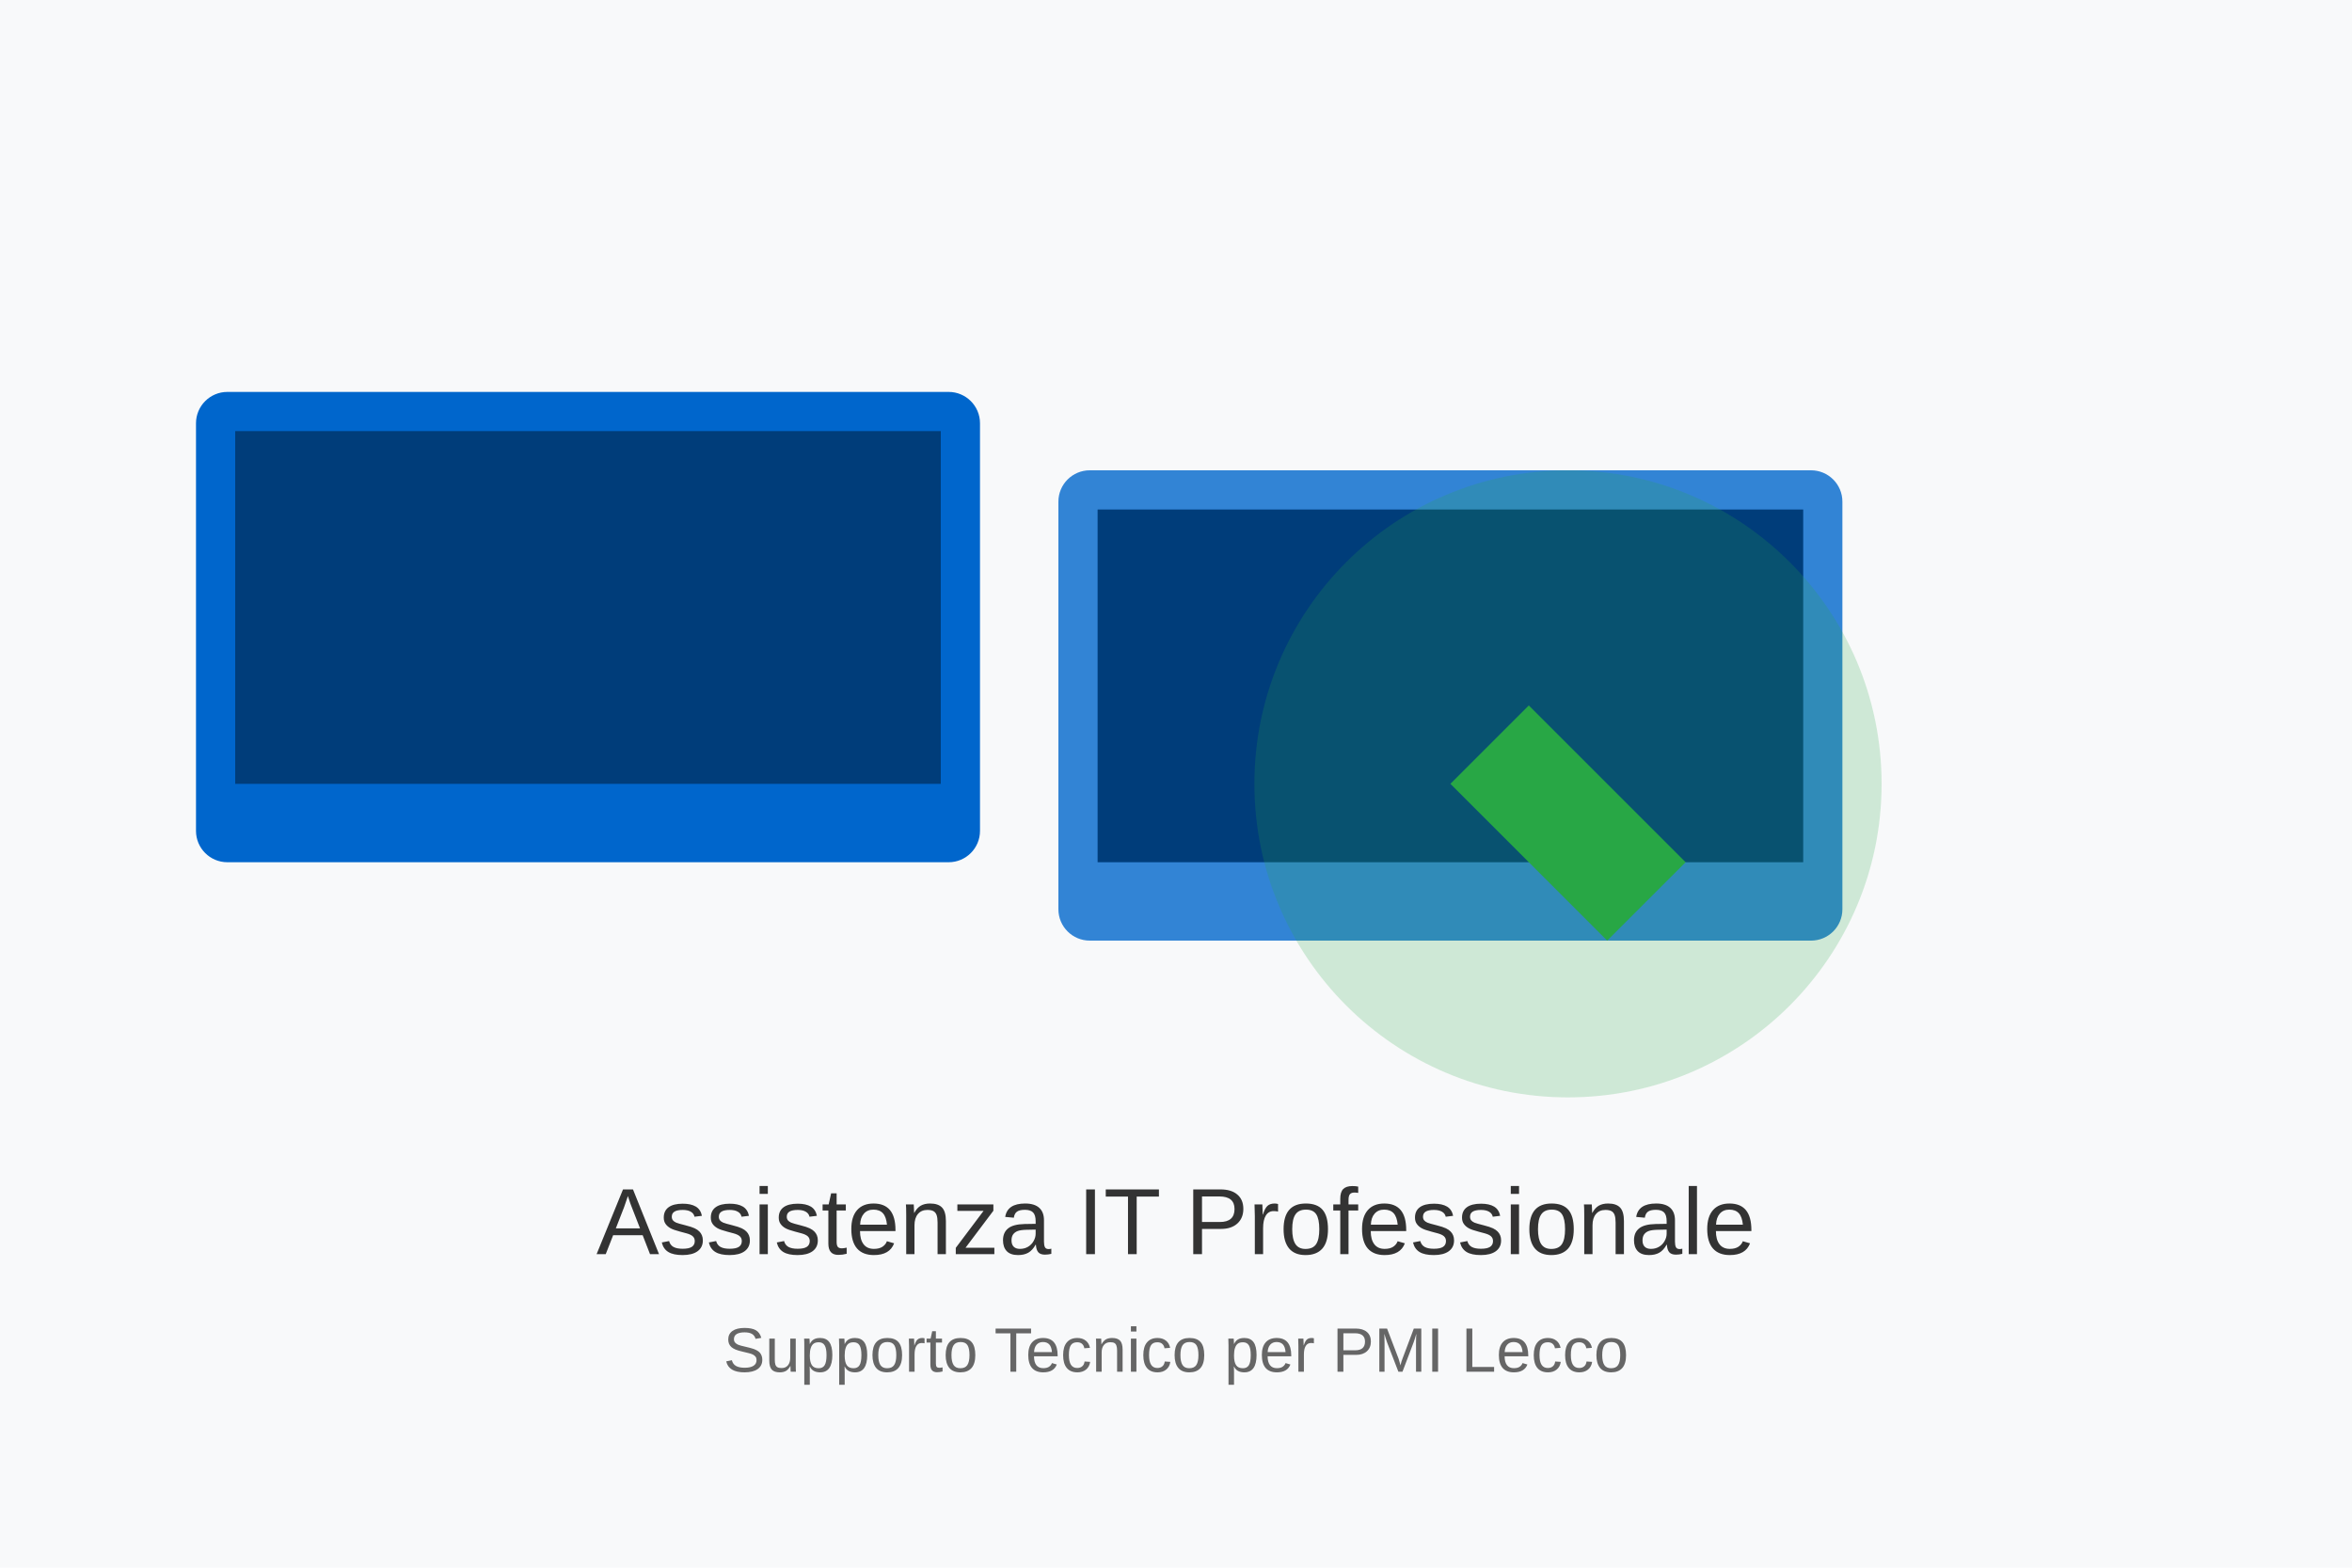
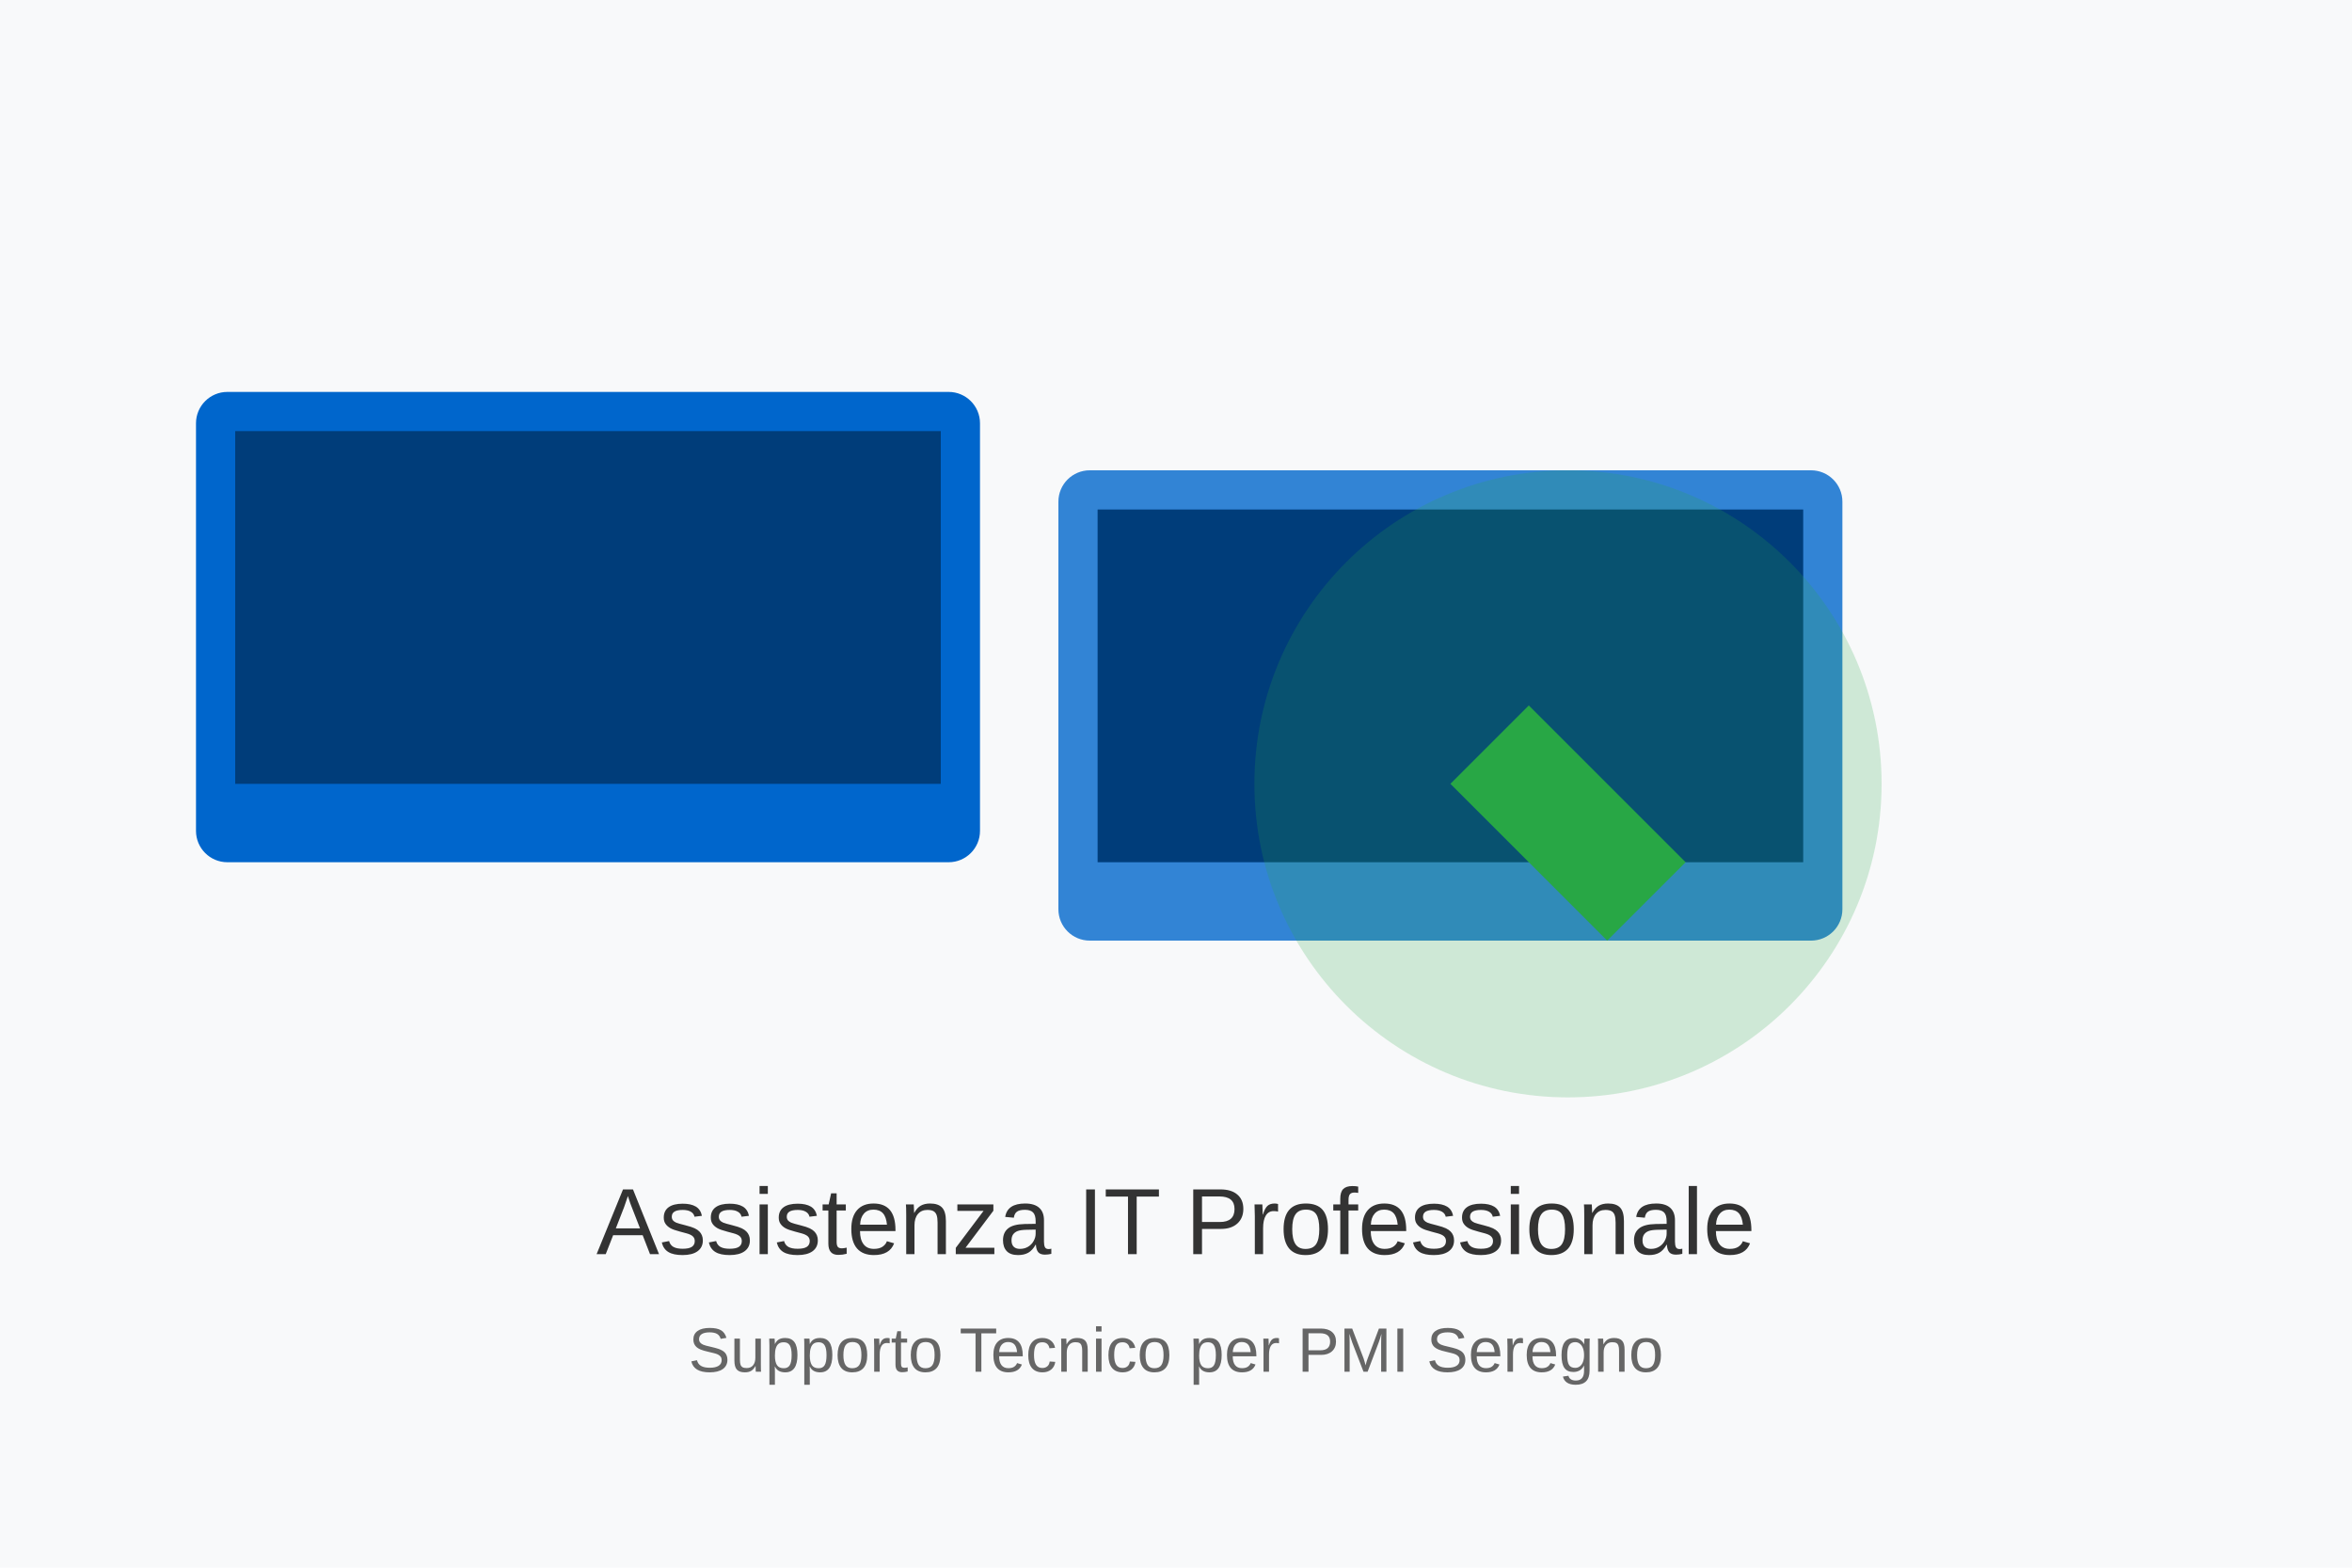
- <svg xmlns="http://www.w3.org/2000/svg" viewBox="0 0 600 400" width="600" height="400">
+ <svg xmlns="http://www.w3.org/2000/svg" role="img" aria-labelledby="title-seregno">
  <rect width="600" height="400" fill="#f8f9fa" />
  <rect x="50" y="100" width="200" height="120" fill="#0066cc" rx="8" />
  <rect x="60" y="110" width="180" height="90" fill="#003d7a" />
  <rect x="270" y="120" width="200" height="120" fill="#0066cc" rx="8" opacity="0.8" />
  <rect x="280" y="130" width="180" height="90" fill="#003d7a" />
  <circle cx="400" cy="200" r="80" fill="#28a745" opacity="0.2" />
  <path d="M370 200 L390 180 L430 220 L410 240 Z" fill="#28a745" />
  <text x="300" y="320" font-family="Arial" font-size="24" fill="#333" text-anchor="middle">Assistenza IT Professionale</text>
-   <text x="300" y="350" font-family="Arial" font-size="16" fill="#666" text-anchor="middle">Supporto Tecnico per PMI Lecco</text>
+   <text x="300" y="350" font-family="Arial" font-size="16" fill="#666" text-anchor="middle">Supporto Tecnico per PMI Seregno</text>
</svg>
